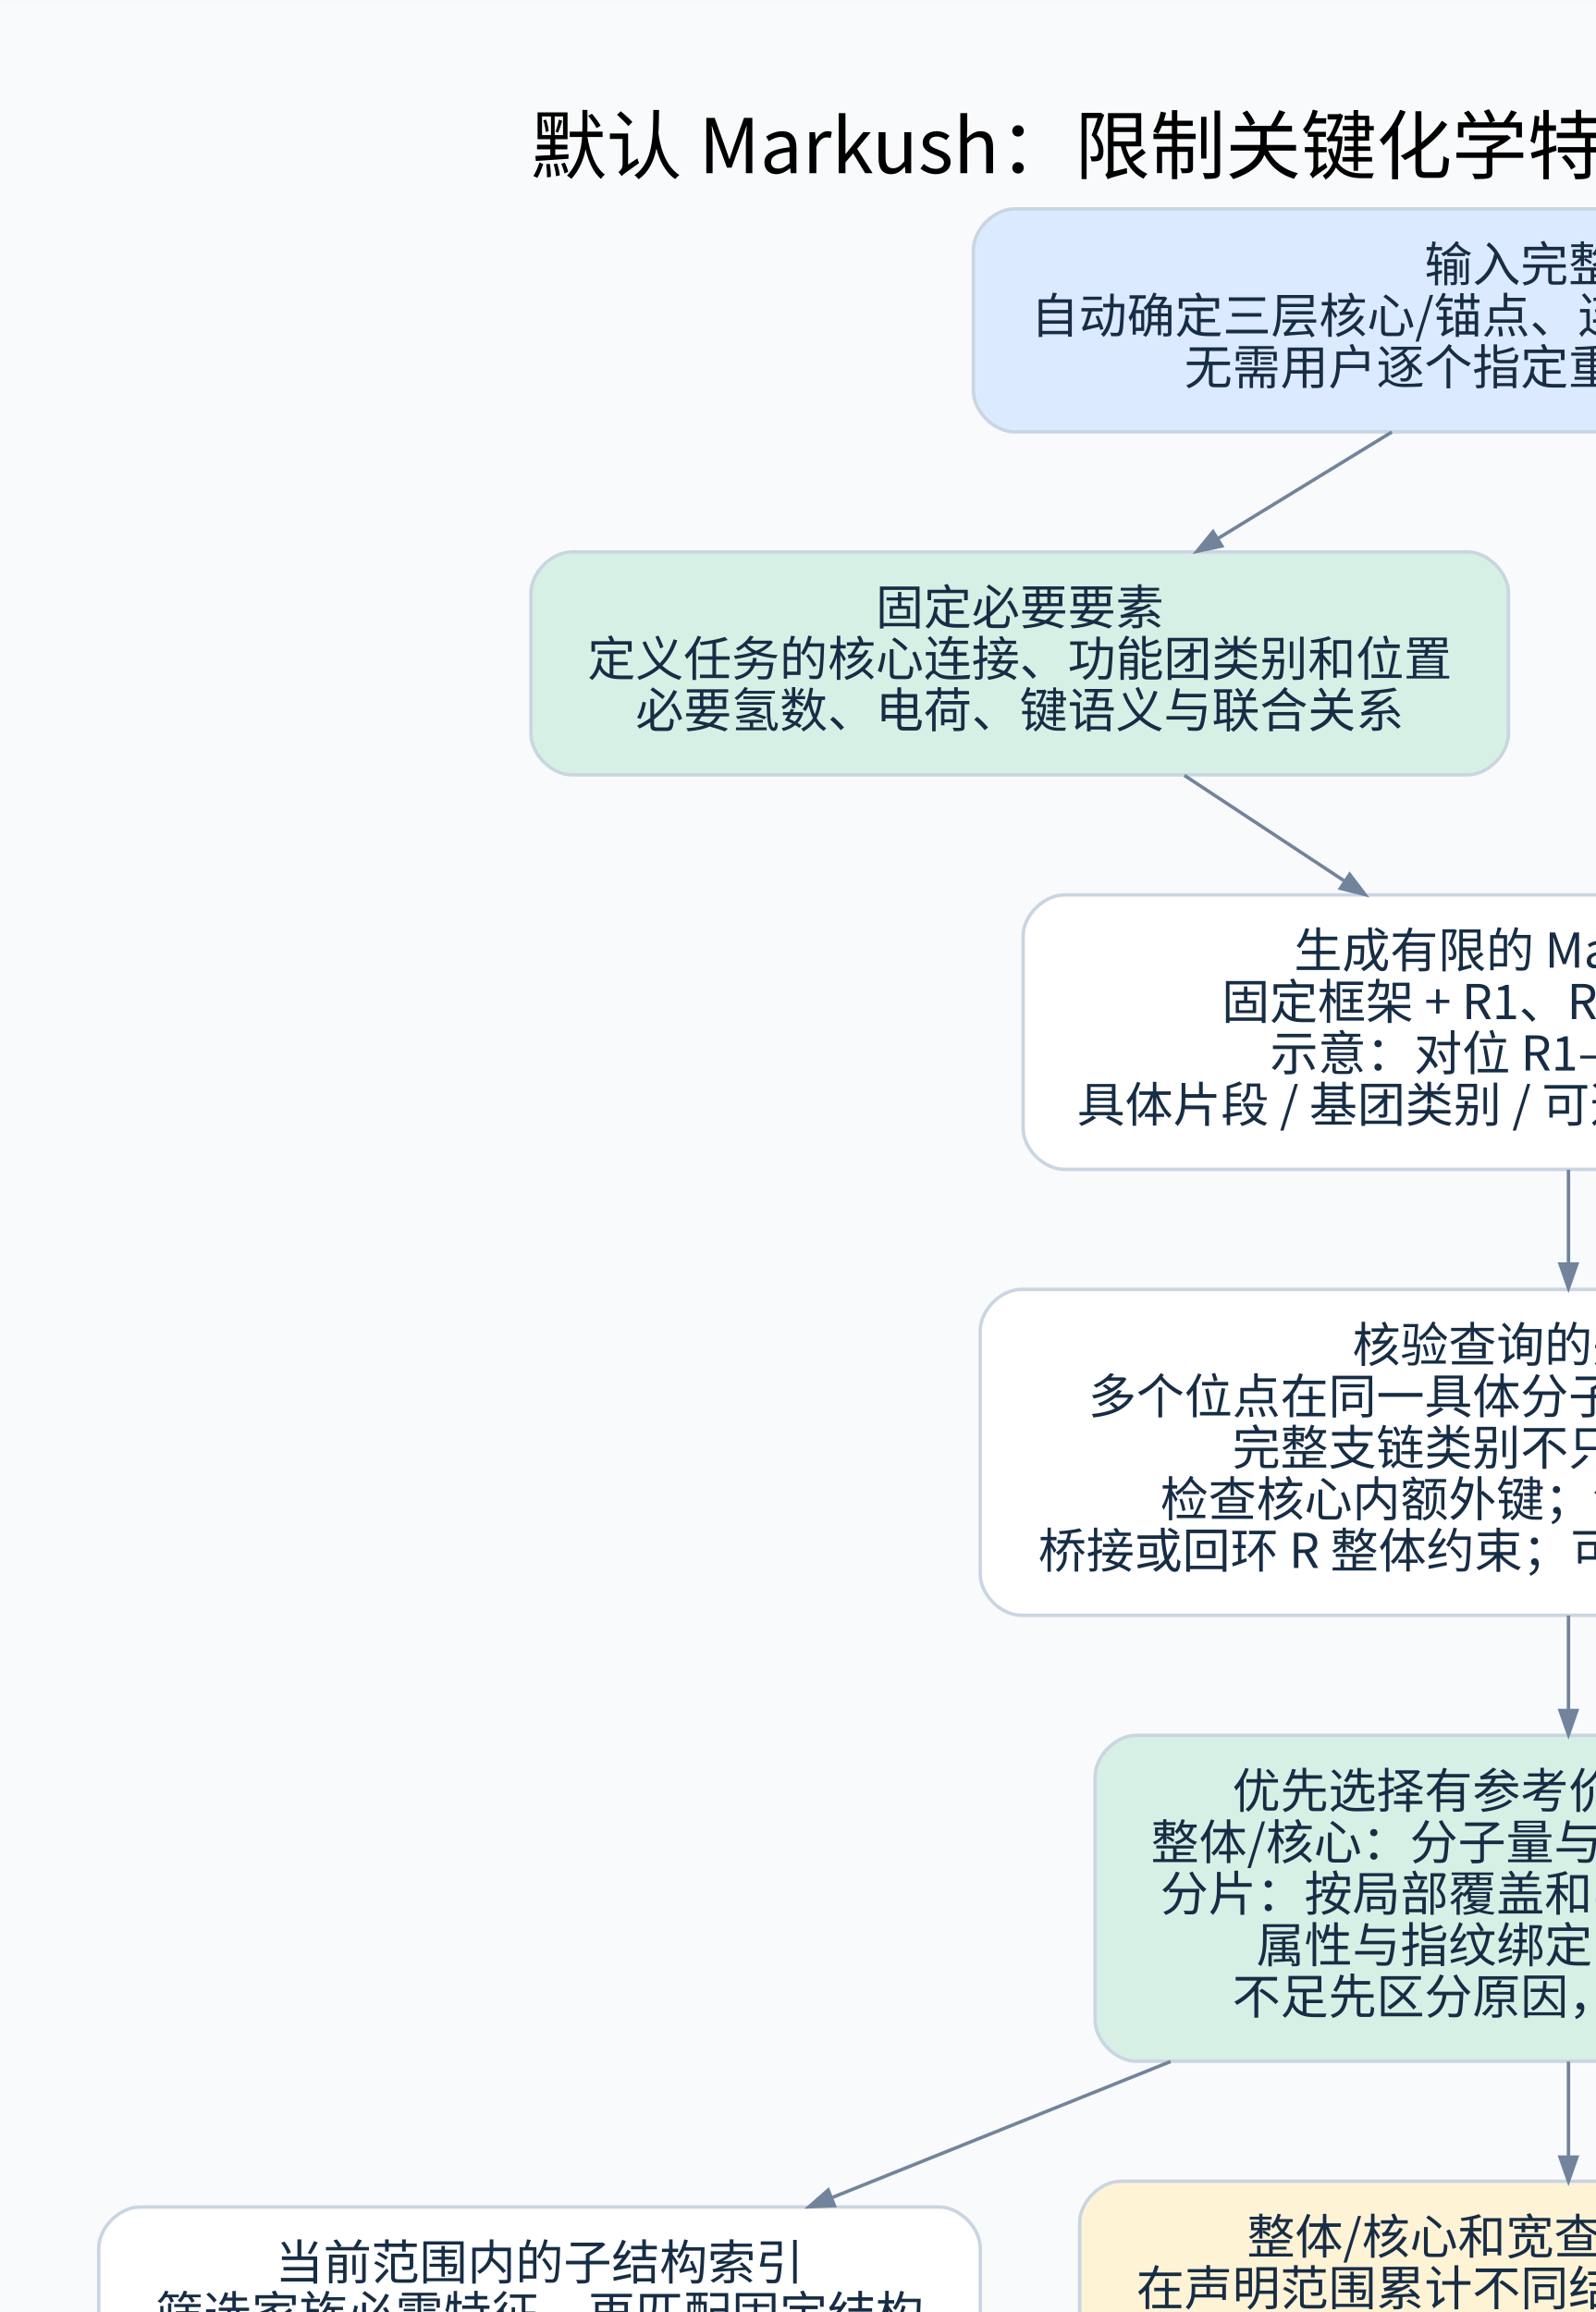
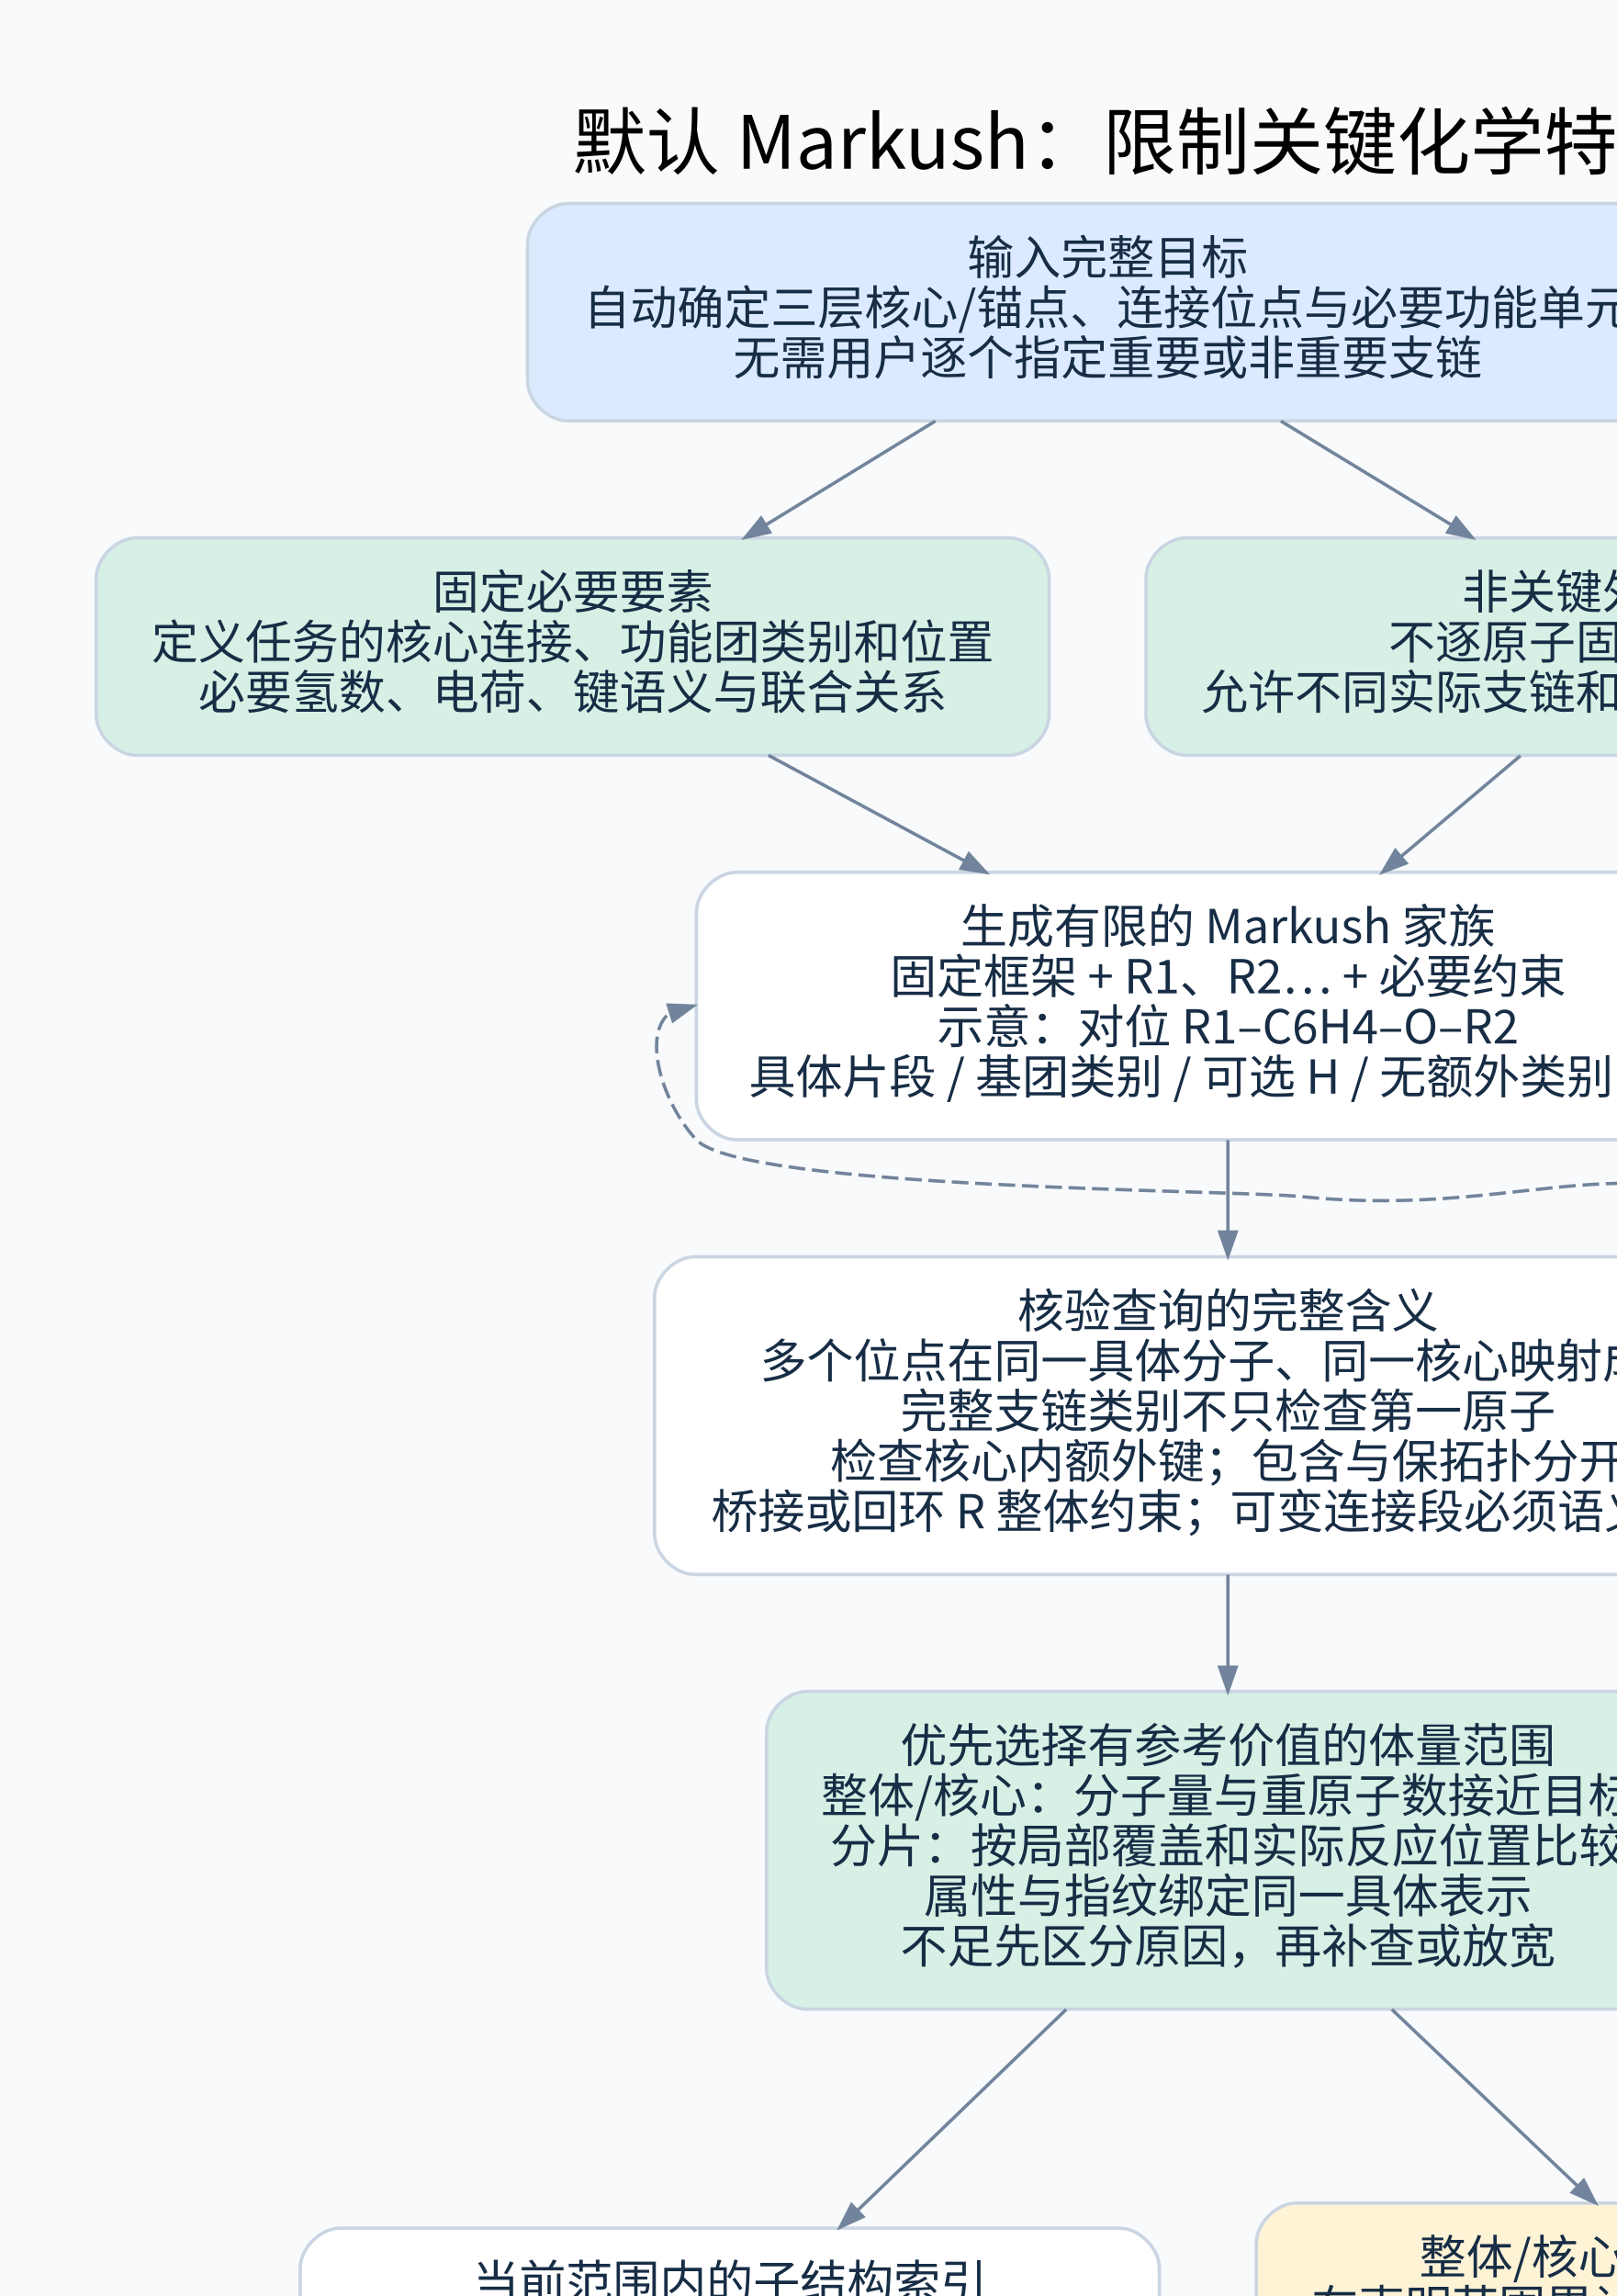
- <svg xmlns="http://www.w3.org/2000/svg" width="1520pt" height="2202pt" viewBox="0.00 0.00 842.10 1219.60">
-   <g id="graph0" class="graph" transform="scale(1.81 1.81) rotate(0) translate(28.8 1190.8)">
-     <polygon fill="#f8fafc" stroke="transparent" points="-28.8,28.8 -28.8,-1190.8 813.3,-1190.8 813.3,28.8 -28.8,28.8" />
-     <text text-anchor="middle" x="392.25" y="-1140.4" font-family="Noto Sans CJK SC" font-size="22.00">默认 Markush：限制关键化学特征，联合检索可变支链</text>
+ <svg xmlns="http://www.w3.org/2000/svg" width="1580pt" height="2244pt" viewBox="0.00 0.00 875.10 1242.60">
+   <g id="graph0" class="graph" transform="scale(1.81 1.81) rotate(0) translate(28.8 1213.8)">
+     <polygon fill="#f8fafc" stroke="transparent" points="-28.8,28.8 -28.8,-1213.8 846.3,-1213.8 846.3,28.8 -28.8,28.8" />
+     <text text-anchor="middle" x="408.75" y="-1163.4" font-family="Noto Sans CJK SC" font-size="22.00">默认 Markush：限制关键化学特征，联合检索可变支链</text>
    <g id="node1" class="node">
-       <path fill="#dbeafe" stroke="#cad5e2" d="M590,-1130C590,-1130 267,-1130 267,-1130 261,-1130 255,-1124 255,-1118 255,-1118 255,-1077 255,-1077 255,-1071 261,-1065 267,-1065 267,-1065 590,-1065 590,-1065 596,-1065 602,-1071 602,-1077 602,-1077 602,-1118 602,-1118 602,-1124 596,-1130 590,-1130" />
-       <text text-anchor="middle" x="428.5" y="-1108.8" font-family="Noto Sans CJK SC" font-size="14.00" fill="#172d45">输入完整目标</text>
-       <text text-anchor="middle" x="428.5" y="-1093.8" font-family="Noto Sans CJK SC" font-size="14.00" fill="#172d45">自动确定三层核心/锚点、连接位点与必要功能单元</text>
-       <text text-anchor="middle" x="428.5" y="-1078.8" font-family="Noto Sans CJK SC" font-size="14.00" fill="#172d45">无需用户逐个指定重要或非重要支链</text>
+       <path fill="#dbeafe" stroke="#cad5e2" d="M464,-1153C464,-1153 141,-1153 141,-1153 135,-1153 129,-1147 129,-1141 129,-1141 129,-1100 129,-1100 129,-1094 135,-1088 141,-1088 141,-1088 464,-1088 464,-1088 470,-1088 476,-1094 476,-1100 476,-1100 476,-1141 476,-1141 476,-1147 470,-1153 464,-1153" />
+       <text text-anchor="middle" x="302.5" y="-1131.8" font-family="Noto Sans CJK SC" font-size="14.00" fill="#172d45">输入完整目标</text>
+       <text text-anchor="middle" x="302.5" y="-1116.8" font-family="Noto Sans CJK SC" font-size="14.00" fill="#172d45">自动确定三层核心/锚点、连接位点与必要功能单元</text>
+       <text text-anchor="middle" x="302.5" y="-1101.8" font-family="Noto Sans CJK SC" font-size="14.00" fill="#172d45">无需用户逐个指定重要或非重要支链</text>
    </g>
    <g id="node2" class="node">
-       <path fill="#d6f0e5" stroke="#cad5e2" d="M399,-1030C399,-1030 138,-1030 138,-1030 132,-1030 126,-1024 126,-1018 126,-1018 126,-977 126,-977 126,-971 132,-965 138,-965 138,-965 399,-965 399,-965 405,-965 411,-971 411,-977 411,-977 411,-1018 411,-1018 411,-1024 405,-1030 399,-1030" />
-       <text text-anchor="middle" x="268.5" y="-1008.8" font-family="Noto Sans CJK SC" font-size="14.00" fill="#172d45">固定必要要素</text>
-       <text text-anchor="middle" x="268.5" y="-993.8" font-family="Noto Sans CJK SC" font-size="14.00" fill="#172d45">定义任务的核心连接、功能团类别和位置</text>
-       <text text-anchor="middle" x="268.5" y="-978.8" font-family="Noto Sans CJK SC" font-size="14.00" fill="#172d45">必要氢数、电荷、键语义与联合关系</text>
+       <path fill="#d6f0e5" stroke="#cad5e2" d="M273,-1053C273,-1053 12,-1053 12,-1053 6,-1053 0,-1047 0,-1041 0,-1041 0,-1000 0,-1000 0,-994 6,-988 12,-988 12,-988 273,-988 273,-988 279,-988 285,-994 285,-1000 285,-1000 285,-1041 285,-1041 285,-1047 279,-1053 273,-1053" />
+       <text text-anchor="middle" x="142.5" y="-1031.8" font-family="Noto Sans CJK SC" font-size="14.00" fill="#172d45">固定必要要素</text>
+       <text text-anchor="middle" x="142.5" y="-1016.8" font-family="Noto Sans CJK SC" font-size="14.00" fill="#172d45">定义任务的核心连接、功能团类别和位置</text>
+       <text text-anchor="middle" x="142.5" y="-1001.8" font-family="Noto Sans CJK SC" font-size="14.00" fill="#172d45">必要氢数、电荷、键语义与联合关系</text>
    </g>
    <g id="edge1" class="edge">
-       <path fill="none" stroke="#72849b" d="M376.99,-1064.95C360.8,-1055.04 342.82,-1044.02 326.23,-1033.86" />
-       <polygon fill="#72849b" stroke="#72849b" points="327.43,-1031.72 320.18,-1030.16 324.87,-1035.9 327.43,-1031.72" />
+       <path fill="none" stroke="#72849b" d="M250.99,-1087.95C234.8,-1078.04 216.82,-1067.02 200.23,-1056.86" />
+       <polygon fill="#72849b" stroke="#72849b" points="201.43,-1054.72 194.18,-1053.16 198.87,-1058.9 201.43,-1054.72" />
    </g>
    <g id="node3" class="node">
-       <path fill="#d6f0e5" stroke="#cad5e2" d="M727,-1030C727,-1030 452,-1030 452,-1030 446,-1030 440,-1024 440,-1018 440,-1018 440,-977 440,-977 440,-971 446,-965 452,-965 452,-965 727,-965 727,-965 733,-965 739,-971 739,-977 739,-977 739,-1018 739,-1018 739,-1024 733,-1030 727,-1030" />
-       <text text-anchor="middle" x="589.5" y="-1008.8" font-family="Noto Sans CJK SC" font-size="14.00" fill="#172d45">非关键外围设为 R</text>
-       <text text-anchor="middle" x="589.5" y="-993.8" font-family="Noto Sans CJK SC" font-size="14.00" fill="#172d45">不逐原子固定目标取代基</text>
-       <text text-anchor="middle" x="589.5" y="-978.8" font-family="Noto Sans CJK SC" font-size="14.00" fill="#172d45">允许不同实际支链和未锁定位置的额外取代</text>
+       <path fill="#d6f0e5" stroke="#cad5e2" d="M601,-1053C601,-1053 326,-1053 326,-1053 320,-1053 314,-1047 314,-1041 314,-1041 314,-1000 314,-1000 314,-994 320,-988 326,-988 326,-988 601,-988 601,-988 607,-988 613,-994 613,-1000 613,-1000 613,-1041 613,-1041 613,-1047 607,-1053 601,-1053" />
+       <text text-anchor="middle" x="463.5" y="-1031.8" font-family="Noto Sans CJK SC" font-size="14.00" fill="#172d45">非关键外围设为 R</text>
+       <text text-anchor="middle" x="463.5" y="-1016.8" font-family="Noto Sans CJK SC" font-size="14.00" fill="#172d45">不逐原子固定目标取代基</text>
+       <text text-anchor="middle" x="463.5" y="-1001.8" font-family="Noto Sans CJK SC" font-size="14.00" fill="#172d45">允许不同实际支链和未锁定位置的额外取代</text>
    </g>
    <g id="edge2" class="edge">
-       <path fill="none" stroke="#72849b" d="M480.33,-1064.95C496.62,-1055.04 514.71,-1044.02 531.41,-1033.86" />
-       <polygon fill="#72849b" stroke="#72849b" points="532.79,-1035.89 537.49,-1030.16 530.24,-1031.7 532.79,-1035.89" />
+       <path fill="none" stroke="#72849b" d="M354.33,-1087.95C370.62,-1078.04 388.71,-1067.02 405.41,-1056.86" />
+       <polygon fill="#72849b" stroke="#72849b" points="406.79,-1058.89 411.49,-1053.16 404.24,-1054.7 406.79,-1058.89" />
    </g>
    <g id="node4" class="node">
-       <path fill="white" stroke="#cad5e2" d="M575.5,-930C575.5,-930 281.5,-930 281.5,-930 275.5,-930 269.5,-924 269.5,-918 269.5,-918 269.5,-862 269.5,-862 269.5,-856 275.5,-850 281.5,-850 281.5,-850 575.5,-850 575.5,-850 581.5,-850 587.5,-856 587.5,-862 587.5,-862 587.5,-918 587.5,-918 587.5,-924 581.5,-930 575.5,-930" />
-       <text text-anchor="middle" x="428.5" y="-908.8" font-family="Noto Sans CJK SC" font-size="14.00" fill="#172d45">生成有限的 Markush 家族</text>
-       <text text-anchor="middle" x="428.5" y="-893.8" font-family="Noto Sans CJK SC" font-size="14.00" fill="#172d45">固定框架 + R1、R2… + 必要约束</text>
-       <text text-anchor="middle" x="428.5" y="-878.8" font-family="Noto Sans CJK SC" font-size="14.00" fill="#172d45">示意：对位 R1–C6H4–O–R2</text>
-       <text text-anchor="middle" x="428.5" y="-863.8" font-family="Noto Sans CJK SC" font-size="14.00" fill="#172d45">具体片段 / 基团类别 / 可选 H / 无额外类别限制</text>
+       <path fill="white" stroke="#cad5e2" d="M485.5,-953C485.5,-953 191.5,-953 191.5,-953 185.5,-953 179.5,-947 179.5,-941 179.5,-941 179.5,-885 179.5,-885 179.5,-879 185.5,-873 191.5,-873 191.5,-873 485.5,-873 485.5,-873 491.5,-873 497.5,-879 497.5,-885 497.5,-885 497.5,-941 497.5,-941 497.5,-947 491.5,-953 485.5,-953" />
+       <text text-anchor="middle" x="338.5" y="-931.8" font-family="Noto Sans CJK SC" font-size="14.00" fill="#172d45">生成有限的 Markush 家族</text>
+       <text text-anchor="middle" x="338.5" y="-916.8" font-family="Noto Sans CJK SC" font-size="14.00" fill="#172d45">固定框架 + R1、R2… + 必要约束</text>
+       <text text-anchor="middle" x="338.5" y="-901.8" font-family="Noto Sans CJK SC" font-size="14.00" fill="#172d45">示意：对位 R1–C6H4–O–R2</text>
+       <text text-anchor="middle" x="338.5" y="-886.8" font-family="Noto Sans CJK SC" font-size="14.00" fill="#172d45">具体片段 / 基团类别 / 可选 H / 无额外类别限制</text>
    </g>
    <g id="edge3" class="edge">
-       <path fill="none" stroke="#72849b" d="M316.51,-964.85C331.13,-955.2 347.47,-944.43 363.04,-934.16" />
-       <polygon fill="#72849b" stroke="#72849b" points="364.7,-936 369.2,-930.1 362.01,-931.91 364.7,-936" />
+       <path fill="none" stroke="#72849b" d="M201.04,-987.99C219.46,-978.07 240.12,-966.95 259.71,-956.41" />
+       <polygon fill="#72849b" stroke="#72849b" points="261.03,-958.48 266.03,-953.01 258.71,-954.17 261.03,-958.48" />
    </g>
    <g id="edge4" class="edge">
-       <path fill="none" stroke="#72849b" d="M541.19,-964.85C526.48,-955.2 510.04,-944.43 494.37,-934.16" />
-       <polygon fill="#72849b" stroke="#72849b" points="495.37,-931.89 488.17,-930.1 492.68,-935.99 495.37,-931.89" />
+       <path fill="none" stroke="#72849b" d="M426,-987.85C414.77,-978.37 402.26,-967.81 390.29,-957.71" />
+       <polygon fill="#72849b" stroke="#72849b" points="391.76,-955.74 384.83,-953.1 388.6,-959.49 391.76,-955.74" />
    </g>
    <g id="node5" class="node">
-       <path fill="white" stroke="#cad5e2" d="M588,-815C588,-815 269,-815 269,-815 263,-815 257,-809 257,-803 257,-803 257,-732 257,-732 257,-726 263,-720 269,-720 269,-720 588,-720 588,-720 594,-720 600,-726 600,-732 600,-732 600,-803 600,-803 600,-809 594,-815 588,-815" />
-       <text text-anchor="middle" x="428.5" y="-793.8" font-family="Noto Sans CJK SC" font-size="14.00" fill="#172d45">核验查询的完整含义</text>
-       <text text-anchor="middle" x="428.5" y="-778.8" font-family="Noto Sans CJK SC" font-size="14.00" fill="#172d45">多个位点在同一具体分子、同一核心映射成立</text>
-       <text text-anchor="middle" x="428.5" y="-763.8" font-family="Noto Sans CJK SC" font-size="14.00" fill="#172d45">完整支链类别不只检查第一原子</text>
-       <text text-anchor="middle" x="428.5" y="-748.8" font-family="Noto Sans CJK SC" font-size="14.00" fill="#172d45">检查核心内额外键；包含与保拓扑分开</text>
-       <text text-anchor="middle" x="428.5" y="-733.8" font-family="Noto Sans CJK SC" font-size="14.00" fill="#172d45">桥接或回环 R 整体约束；可变连接段必须语义明确</text>
+       <path fill="white" stroke="#cad5e2" d="M498,-838C498,-838 179,-838 179,-838 173,-838 167,-832 167,-826 167,-826 167,-755 167,-755 167,-749 173,-743 179,-743 179,-743 498,-743 498,-743 504,-743 510,-749 510,-755 510,-755 510,-826 510,-826 510,-832 504,-838 498,-838" />
+       <text text-anchor="middle" x="338.5" y="-816.8" font-family="Noto Sans CJK SC" font-size="14.00" fill="#172d45">核验查询的完整含义</text>
+       <text text-anchor="middle" x="338.5" y="-801.8" font-family="Noto Sans CJK SC" font-size="14.00" fill="#172d45">多个位点在同一具体分子、同一核心映射成立</text>
+       <text text-anchor="middle" x="338.5" y="-786.8" font-family="Noto Sans CJK SC" font-size="14.00" fill="#172d45">完整支链类别不只检查第一原子</text>
+       <text text-anchor="middle" x="338.5" y="-771.8" font-family="Noto Sans CJK SC" font-size="14.00" fill="#172d45">检查核心内额外键；包含与保拓扑分开</text>
+       <text text-anchor="middle" x="338.5" y="-756.8" font-family="Noto Sans CJK SC" font-size="14.00" fill="#172d45">桥接或回环 R 整体约束；可变连接段必须语义明确</text>
    </g>
    <g id="edge5" class="edge">
-       <path fill="none" stroke="#72849b" d="M428.5,-849.88C428.5,-841.12 428.5,-831.67 428.5,-822.43" />
-       <polygon fill="#72849b" stroke="#72849b" points="430.95,-822.41 428.5,-815.41 426.05,-822.41 430.95,-822.41" />
+       <path fill="none" stroke="#72849b" d="M338.5,-872.88C338.5,-864.12 338.5,-854.67 338.5,-845.43" />
+       <polygon fill="#72849b" stroke="#72849b" points="340.95,-845.41 338.5,-838.41 336.05,-845.41 340.95,-845.41" />
    </g>
    <g id="node6" class="node">
-       <path fill="#d6f0e5" stroke="#cad5e2" d="M554.5,-685C554.5,-685 302.5,-685 302.5,-685 296.5,-685 290.5,-679 290.5,-673 290.5,-673 290.5,-602 290.5,-602 290.5,-596 296.5,-590 302.5,-590 302.5,-590 554.5,-590 554.5,-590 560.5,-590 566.5,-596 566.5,-602 566.5,-602 566.5,-673 566.5,-673 566.5,-679 560.5,-685 554.5,-685" />
-       <text text-anchor="middle" x="428.5" y="-663.8" font-family="Noto Sans CJK SC" font-size="14.00" fill="#172d45">优先选择有参考价值的体量范围</text>
-       <text text-anchor="middle" x="428.5" y="-648.8" font-family="Noto Sans CJK SC" font-size="14.00" fill="#172d45">整体/核心：分子量与重原子数接近目标</text>
-       <text text-anchor="middle" x="428.5" y="-633.8" font-family="Noto Sans CJK SC" font-size="14.00" fill="#172d45">分片：按局部覆盖和实际反应位置比较</text>
-       <text text-anchor="middle" x="428.5" y="-618.8" font-family="Noto Sans CJK SC" font-size="14.00" fill="#172d45">属性与指纹绑定同一具体表示</text>
-       <text text-anchor="middle" x="428.5" y="-603.8" font-family="Noto Sans CJK SC" font-size="14.00" fill="#172d45">不足先区分原因，再补查或放宽</text>
+       <path fill="#d6f0e5" stroke="#cad5e2" d="M464.5,-708C464.5,-708 212.5,-708 212.5,-708 206.5,-708 200.5,-702 200.5,-696 200.5,-696 200.5,-625 200.5,-625 200.5,-619 206.5,-613 212.5,-613 212.5,-613 464.5,-613 464.5,-613 470.5,-613 476.5,-619 476.5,-625 476.5,-625 476.5,-696 476.5,-696 476.5,-702 470.5,-708 464.5,-708" />
+       <text text-anchor="middle" x="338.5" y="-686.8" font-family="Noto Sans CJK SC" font-size="14.00" fill="#172d45">优先选择有参考价值的体量范围</text>
+       <text text-anchor="middle" x="338.5" y="-671.8" font-family="Noto Sans CJK SC" font-size="14.00" fill="#172d45">整体/核心：分子量与重原子数接近目标</text>
+       <text text-anchor="middle" x="338.5" y="-656.8" font-family="Noto Sans CJK SC" font-size="14.00" fill="#172d45">分片：按局部覆盖和实际反应位置比较</text>
+       <text text-anchor="middle" x="338.5" y="-641.8" font-family="Noto Sans CJK SC" font-size="14.00" fill="#172d45">属性与指纹绑定同一具体表示</text>
+       <text text-anchor="middle" x="338.5" y="-626.8" font-family="Noto Sans CJK SC" font-size="14.00" fill="#172d45">不足先区分原因，再补查或放宽</text>
    </g>
    <g id="edge6" class="edge">
-       <path fill="none" stroke="#72849b" d="M428.5,-719.93C428.5,-711.02 428.5,-701.62 428.5,-692.49" />
-       <polygon fill="#72849b" stroke="#72849b" points="430.95,-692.25 428.5,-685.25 426.05,-692.25 430.95,-692.25" />
+       <path fill="none" stroke="#72849b" d="M338.5,-742.93C338.5,-734.02 338.5,-724.62 338.5,-715.49" />
+       <polygon fill="#72849b" stroke="#72849b" points="340.95,-715.25 338.5,-708.25 336.05,-715.25 340.95,-715.25" />
    </g>
    <g id="node7" class="node">
-       <path fill="white" stroke="#cad5e2" d="M245,-547.5C245,-547.5 12,-547.5 12,-547.5 6,-547.5 0,-541.5 0,-535.5 0,-535.5 0,-494.5 0,-494.5 0,-488.5 6,-482.5 12,-482.5 12,-482.5 245,-482.5 245,-482.5 251,-482.5 257,-488.5 257,-494.5 257,-494.5 257,-535.5 257,-535.5 257,-541.5 251,-547.5 245,-547.5" />
-       <text text-anchor="middle" x="128.5" y="-526.3" font-family="Noto Sans CJK SC" font-size="14.00" fill="#172d45">当前范围内的子结构索引</text>
-       <text text-anchor="middle" x="128.5" y="-511.3" font-family="Noto Sans CJK SC" font-size="14.00" fill="#172d45">筛选家族必需特征，再匹配固定结构</text>
-       <text text-anchor="middle" x="128.5" y="-496.3" font-family="Noto Sans CJK SC" font-size="14.00" fill="#172d45">限时分批取数，不先全量计数或排序</text>
+       <path fill="white" stroke="#cad5e2" d="M306,-547.5C306,-547.5 73,-547.5 73,-547.5 67,-547.5 61,-541.5 61,-535.5 61,-535.5 61,-494.5 61,-494.5 61,-488.5 67,-482.5 73,-482.5 73,-482.5 306,-482.5 306,-482.5 312,-482.5 318,-488.5 318,-494.5 318,-494.5 318,-535.5 318,-535.5 318,-541.5 312,-547.5 306,-547.5" />
+       <text text-anchor="middle" x="189.5" y="-526.3" font-family="Noto Sans CJK SC" font-size="14.00" fill="#172d45">当前范围内的子结构索引</text>
+       <text text-anchor="middle" x="189.5" y="-511.3" font-family="Noto Sans CJK SC" font-size="14.00" fill="#172d45">筛选家族必需特征，再匹配固定结构</text>
+       <text text-anchor="middle" x="189.5" y="-496.3" font-family="Noto Sans CJK SC" font-size="14.00" fill="#172d45">限时分批取数，不先全量计数或排序</text>
    </g>
    <g id="edge7" class="edge">
-       <path fill="none" stroke="#72849b" d="M312.51,-589.91C279.71,-576.74 244.61,-562.64 213.96,-550.33" />
-       <polygon fill="#72849b" stroke="#72849b" points="214.49,-547.9 207.09,-547.57 212.67,-552.45 214.49,-547.9" />
+       <path fill="none" stroke="#72849b" d="M290.12,-612.91C269.93,-593.46 246.8,-571.19 227.82,-552.9" />
+       <polygon fill="#72849b" stroke="#72849b" points="229.32,-550.95 222.58,-547.86 225.92,-554.48 229.32,-550.95" />
    </g>
    <g id="node8" class="node">
-       <path fill="#fff3d6" stroke="#cad5e2" d="M559,-555C559,-555 298,-555 298,-555 292,-555 286,-549 286,-543 286,-543 286,-487 286,-487 286,-481 292,-475 298,-475 298,-475 559,-475 559,-475 565,-475 571,-481 571,-487 571,-487 571,-543 571,-543 571,-549 565,-555 559,-555" />
-       <text text-anchor="middle" x="428.5" y="-533.8" font-family="Noto Sans CJK SC" font-size="14.00" fill="#172d45">整体/核心和宽查询：相似优先</text>
-       <text text-anchor="middle" x="428.5" y="-518.8" font-family="Noto Sans CJK SC" font-size="14.00" fill="#172d45">在声明范围累计不同结构，再做严格匹配</text>
-       <text text-anchor="middle" x="428.5" y="-503.8" font-family="Noto Sans CJK SC" font-size="14.00" fill="#172d45">全库前缀后过滤不等于窗口内 Top-K</text>
-       <text text-anchor="middle" x="428.5" y="-488.8" font-family="Noto Sans CJK SC" font-size="14.00" fill="#172d45">与索引通道取并集；保留当前选择范围</text>
+       <path fill="#fff3d6" stroke="#cad5e2" d="M620,-555C620,-555 359,-555 359,-555 353,-555 347,-549 347,-543 347,-543 347,-487 347,-487 347,-481 353,-475 359,-475 359,-475 620,-475 620,-475 626,-475 632,-481 632,-487 632,-487 632,-543 632,-543 632,-549 626,-555 620,-555" />
+       <text text-anchor="middle" x="489.5" y="-533.8" font-family="Noto Sans CJK SC" font-size="14.00" fill="#172d45">整体/核心和宽查询：相似优先</text>
+       <text text-anchor="middle" x="489.5" y="-518.8" font-family="Noto Sans CJK SC" font-size="14.00" fill="#172d45">在声明范围累计不同结构，再做严格匹配</text>
+       <text text-anchor="middle" x="489.5" y="-503.8" font-family="Noto Sans CJK SC" font-size="14.00" fill="#172d45">全库前缀后过滤不等于窗口内 Top-K</text>
+       <text text-anchor="middle" x="489.5" y="-488.8" font-family="Noto Sans CJK SC" font-size="14.00" fill="#172d45">与索引通道取并集；保留当前选择范围</text>
    </g>
    <g id="edge9" class="edge">
-       <path fill="none" stroke="#72849b" d="M428.5,-589.91C428.5,-580.82 428.5,-571.29 428.5,-562.21" />
-       <polygon fill="#72849b" stroke="#72849b" points="430.95,-562.04 428.5,-555.04 426.05,-562.04 430.95,-562.04" />
+       <path fill="none" stroke="#72849b" d="M387.53,-612.91C405.32,-596 425.36,-576.96 442.93,-560.25" />
+       <polygon fill="#72849b" stroke="#72849b" points="444.92,-561.75 448.3,-555.15 441.54,-558.2 444.92,-561.75" />
    </g>
    <g id="node9" class="node">
-       <path fill="white" stroke="#cad5e2" d="M544.5,-440C544.5,-440 254.5,-440 254.5,-440 248.5,-440 242.5,-434 242.5,-428 242.5,-428 242.5,-342 242.5,-342 242.5,-336 248.5,-330 254.5,-330 254.5,-330 544.5,-330 544.5,-330 550.5,-330 556.5,-336 556.5,-342 556.5,-342 556.5,-428 556.5,-428 556.5,-434 550.5,-440 544.5,-440" />
-       <text text-anchor="middle" x="399.5" y="-418.8" font-family="Noto Sans CJK SC" font-size="14.00" fill="#172d45">完整 R 与联合条件核验</text>
-       <text text-anchor="middle" x="399.5" y="-403.8" font-family="Noto Sans CJK SC" font-size="14.00" fill="#172d45">同一具体分子、同一映射下检查全部要求</text>
-       <text text-anchor="middle" x="399.5" y="-388.8" font-family="Noto Sans CJK SC" font-size="14.00" fill="#172d45">对称核心在完整 R 核验后去重</text>
-       <text text-anchor="middle" x="399.5" y="-373.8" font-family="Noto Sans CJK SC" font-size="14.00" fill="#172d45">工具不支持或预算耗尽时标未评估/截断</text>
-       <text text-anchor="middle" x="399.5" y="-358.8" font-family="Noto Sans CJK SC" font-size="14.00" fill="#172d45">存在命中与分配枚举完整性分别报告</text>
-       <text text-anchor="middle" x="399.5" y="-343.8" font-family="Noto Sans CJK SC" font-size="14.00" fill="#172d45">宽查询先返回参考；完整枚举为后续离线能力</text>
+       <path fill="white" stroke="#cad5e2" d="M483.5,-440C483.5,-440 193.5,-440 193.5,-440 187.5,-440 181.5,-434 181.5,-428 181.5,-428 181.5,-342 181.5,-342 181.5,-336 187.5,-330 193.5,-330 193.5,-330 483.5,-330 483.5,-330 489.5,-330 495.5,-336 495.5,-342 495.5,-342 495.5,-428 495.5,-428 495.5,-434 489.5,-440 483.5,-440" />
+       <text text-anchor="middle" x="338.5" y="-418.8" font-family="Noto Sans CJK SC" font-size="14.00" fill="#172d45">完整 R 与联合条件核验</text>
+       <text text-anchor="middle" x="338.5" y="-403.8" font-family="Noto Sans CJK SC" font-size="14.00" fill="#172d45">同一具体分子、同一映射下检查全部要求</text>
+       <text text-anchor="middle" x="338.5" y="-388.8" font-family="Noto Sans CJK SC" font-size="14.00" fill="#172d45">对称核心在完整 R 核验后去重</text>
+       <text text-anchor="middle" x="338.5" y="-373.8" font-family="Noto Sans CJK SC" font-size="14.00" fill="#172d45">工具不支持或预算耗尽时标未评估/截断</text>
+       <text text-anchor="middle" x="338.5" y="-358.8" font-family="Noto Sans CJK SC" font-size="14.00" fill="#172d45">存在命中与分配枚举完整性分别报告</text>
+       <text text-anchor="middle" x="338.5" y="-343.8" font-family="Noto Sans CJK SC" font-size="14.00" fill="#172d45">宽查询先返回参考；完整枚举为后续离线能力</text>
    </g>
    <g id="edge8" class="edge">
-       <path fill="none" stroke="#72849b" d="M195.49,-482.36C220.63,-470.49 250.03,-456.6 278.56,-443.12" />
-       <polygon fill="#72849b" stroke="#72849b" points="279.74,-445.28 285.02,-440.07 277.65,-440.85 279.74,-445.28" />
+       <path fill="none" stroke="#72849b" d="M226.33,-482.36C239.53,-471.02 254.88,-457.84 269.9,-444.93" />
+       <polygon fill="#72849b" stroke="#72849b" points="271.7,-446.62 275.41,-440.2 268.51,-442.9 271.7,-446.62" />
    </g>
    <g id="edge10" class="edge">
-       <path fill="none" stroke="#72849b" d="M419.64,-474.9C417.66,-466.14 415.51,-456.65 413.37,-447.24" />
-       <polygon fill="#72849b" stroke="#72849b" points="415.76,-446.7 411.83,-440.41 410.98,-447.78 415.76,-446.7" />
+       <path fill="none" stroke="#72849b" d="M443.37,-474.9C432.17,-465.4 419.94,-455.03 407.92,-444.84" />
+       <polygon fill="#72849b" stroke="#72849b" points="409.33,-442.83 402.41,-440.18 406.17,-446.57 409.33,-442.83" />
    </g>
    <g id="node10" class="node">
-       <path fill="#eae0f7" stroke="#cad5e2" d="M559,-295C559,-295 240,-295 240,-295 234,-295 228,-289 228,-283 228,-283 228,-242 228,-242 228,-236 234,-230 240,-230 240,-230 559,-230 559,-230 565,-230 571,-236 571,-242 571,-242 571,-283 571,-283 571,-289 565,-295 559,-295" />
-       <text text-anchor="middle" x="399.5" y="-273.8" font-family="Noto Sans CJK SC" font-size="14.00" fill="#172d45">提取实际 R 分配与共存组合</text>
-       <text text-anchor="middle" x="399.5" y="-258.8" font-family="Noto Sans CJK SC" font-size="14.00" fill="#172d45">每个位点出现过什么？哪些 R 在同一分子中共存？</text>
-       <text text-anchor="middle" x="399.5" y="-243.8" font-family="Noto Sans CJK SC" font-size="14.00" fill="#172d45">只有分别见过的 R，不能拼成全部已知组合</text>
+       <path fill="#eae0f7" stroke="#cad5e2" d="M498,-295C498,-295 179,-295 179,-295 173,-295 167,-289 167,-283 167,-283 167,-242 167,-242 167,-236 173,-230 179,-230 179,-230 498,-230 498,-230 504,-230 510,-236 510,-242 510,-242 510,-283 510,-283 510,-289 504,-295 498,-295" />
+       <text text-anchor="middle" x="338.5" y="-273.8" font-family="Noto Sans CJK SC" font-size="14.00" fill="#172d45">提取实际 R 分配与共存组合</text>
+       <text text-anchor="middle" x="338.5" y="-258.8" font-family="Noto Sans CJK SC" font-size="14.00" fill="#172d45">每个位点出现过什么？哪些 R 在同一分子中共存？</text>
+       <text text-anchor="middle" x="338.5" y="-243.8" font-family="Noto Sans CJK SC" font-size="14.00" fill="#172d45">只有分别见过的 R，不能拼成全部已知组合</text>
    </g>
    <g id="edge11" class="edge">
-       <path fill="none" stroke="#72849b" d="M399.5,-329.74C399.5,-320.47 399.5,-311.01 399.5,-302.24" />
-       <polygon fill="#72849b" stroke="#72849b" points="401.95,-302.06 399.5,-295.06 397.05,-302.06 401.95,-302.06" />
+       <path fill="none" stroke="#72849b" d="M338.5,-329.74C338.5,-320.47 338.5,-311.01 338.5,-302.24" />
+       <polygon fill="#72849b" stroke="#72849b" points="340.95,-302.06 338.5,-295.06 336.05,-302.06 340.95,-302.06" />
+     </g>
+     <g id="edge14" class="edge">
+       <path fill="none" stroke="#72849b" stroke-dasharray="5,2" d="M165.5,-262.5C151.05,-262.5 156.48,-284.59 166.5,-295 185.92,-315.19 649.97,-309.92 669.5,-330 833.17,-498.34 718.95,-706.4 524.5,-838 463.77,-879.1 433.45,-848.57 360.5,-856 340.4,-858.05 193.28,-858.23 179.5,-873 169.45,-883.76 163.16,-904.13 171.4,-910.82" />
+       <polygon fill="#72849b" stroke="#72849b" points="171.09,-913.28 178.5,-913 172.53,-908.6 171.09,-913.28" />
+       <text text-anchor="middle" x="778" y="-587.2" font-family="Noto Sans CJK SC" font-size="11.00" fill="#526477">位点缺口</text>
+       <text text-anchor="middle" x="778" y="-575.2" font-family="Noto Sans CJK SC" font-size="11.00" fill="#526477">预算内定向补查</text>
    </g>
    <g id="node11" class="node">
-       <path fill="white" stroke="#cad5e2" d="M659.5,-195C659.5,-195 355.5,-195 355.5,-195 349.5,-195 343.5,-189 343.5,-183 343.5,-183 343.5,-127 343.5,-127 343.5,-121 349.5,-115 355.5,-115 355.5,-115 659.5,-115 659.5,-115 665.5,-115 671.5,-121 671.5,-127 671.5,-127 671.5,-183 671.5,-183 671.5,-189 665.5,-195 659.5,-195" />
-       <text text-anchor="middle" x="507.5" y="-173.8" font-family="Noto Sans CJK SC" font-size="14.00" fill="#172d45">再分析真实反应与目标迁移</text>
-       <text text-anchor="middle" x="507.5" y="-158.8" font-family="Noto Sans CJK SC" font-size="14.00" fill="#172d45">哪个 R 本步引入、延长或保留？</text>
-       <text text-anchor="middle" x="507.5" y="-143.8" font-family="Noto Sans CJK SC" font-size="14.00" fill="#172d45">能否换一个实际反应物得到目标？</text>
-       <text text-anchor="middle" x="507.5" y="-128.8" font-family="Noto Sans CJK SC" font-size="14.00" fill="#172d45">被放宽的基团是否带来位阻、竞争或条件差异？</text>
+       <path fill="white" stroke="#cad5e2" d="M490.5,-195C490.5,-195 186.5,-195 186.5,-195 180.5,-195 174.5,-189 174.5,-183 174.5,-183 174.5,-127 174.5,-127 174.5,-121 180.5,-115 186.5,-115 186.5,-115 490.5,-115 490.5,-115 496.5,-115 502.5,-121 502.5,-127 502.5,-127 502.5,-183 502.5,-183 502.5,-189 496.5,-195 490.5,-195" />
+       <text text-anchor="middle" x="338.5" y="-173.8" font-family="Noto Sans CJK SC" font-size="14.00" fill="#172d45">再分析真实反应与目标迁移</text>
+       <text text-anchor="middle" x="338.5" y="-158.8" font-family="Noto Sans CJK SC" font-size="14.00" fill="#172d45">哪个 R 本步引入、延长或保留？</text>
+       <text text-anchor="middle" x="338.5" y="-143.8" font-family="Noto Sans CJK SC" font-size="14.00" fill="#172d45">能否换一个实际反应物得到目标？</text>
+       <text text-anchor="middle" x="338.5" y="-128.8" font-family="Noto Sans CJK SC" font-size="14.00" fill="#172d45">被放宽的基团是否带来位阻、竞争或条件差异？</text>
    </g>
    <g id="edge12" class="edge">
-       <path fill="none" stroke="#72849b" d="M431.9,-229.85C441.43,-220.54 452.02,-210.19 462.2,-200.25" />
-       <polygon fill="#72849b" stroke="#72849b" points="464.18,-201.75 467.47,-195.1 460.75,-198.24 464.18,-201.75" />
+       <path fill="none" stroke="#72849b" d="M338.5,-229.85C338.5,-221.14 338.5,-211.52 338.5,-202.17" />
+       <polygon fill="#72849b" stroke="#72849b" points="340.95,-202.1 338.5,-195.1 336.05,-202.1 340.95,-202.1" />
    </g>
-     <g id="edge14" class="edge">
-       <path fill="none" stroke="#72849b" stroke-dasharray="5,2" d="M577.12,-195.08C598.02,-212.15 615.5,-234.5 615.5,-261.5 615.5,-516 615.5,-516 615.5,-516 615.5,-546.57 597.62,-569.76 572.92,-587.2" />
-       <polygon fill="#72849b" stroke="#72849b" points="571.29,-585.35 566.86,-591.29 574.03,-589.41 571.29,-585.35" />
-       <text text-anchor="middle" x="700" y="-382.2" font-family="Noto Sans CJK SC" font-size="11.00" fill="#526477">当前范围方法不足且有预算时放宽</text>
+     <g id="edge15" class="edge">
+       <path fill="none" stroke="#72849b" stroke-dasharray="5,2" d="M503.5,-155C643.86,-155 494.22,-357.8 592.5,-458 610.12,-475.96 631.62,-454.71 646.5,-475 667.53,-503.67 663.74,-523.91 646.5,-555 636.6,-572.85 520.14,-647.45 484.66,-659" />
+       <polygon fill="#72849b" stroke="#72849b" points="483.85,-656.66 477.5,-660.5 484.85,-661.46 483.85,-656.66" />
+       <text text-anchor="middle" x="623" y="-388.2" font-family="Noto Sans CJK SC" font-size="11.00" fill="#526477">当前范围方法不足</text>
+       <text text-anchor="middle" x="623" y="-376.2" font-family="Noto Sans CJK SC" font-size="11.00" fill="#526477">预算内放宽</text>
    </g>
    <g id="node12" class="node">
-       <path fill="#dbeafe" stroke="#cad5e2" d="M667,-80C667,-80 348,-80 348,-80 342,-80 336,-74 336,-68 336,-68 336,-12 336,-12 336,-6 342,0 348,0 348,0 667,0 667,0 673,0 679,-6 679,-12 679,-12 679,-68 679,-68 679,-74 673,-80 667,-80" />
-       <text text-anchor="middle" x="507.5" y="-58.8" font-family="Noto Sans CJK SC" font-size="14.00" fill="#172d45">返回给排序与模型</text>
-       <text text-anchor="middle" x="507.5" y="-43.8" font-family="Noto Sans CJK SC" font-size="14.00" fill="#172d45">具体分子、各 R 和真实联合实例、实际反应与出处</text>
-       <text text-anchor="middle" x="507.5" y="-28.8" font-family="Noto Sans CJK SC" font-size="14.00" fill="#172d45">目标覆盖、放宽依据、未解决差异与检索范围</text>
-       <text text-anchor="middle" x="507.5" y="-13.8" font-family="Noto Sans CJK SC" font-size="14.00" fill="#172d45">查询通式不等于具体目标已经合成</text>
+       <path fill="#dbeafe" stroke="#cad5e2" d="M498,-80C498,-80 179,-80 179,-80 173,-80 167,-74 167,-68 167,-68 167,-12 167,-12 167,-6 173,0 179,0 179,0 498,0 498,0 504,0 510,-6 510,-12 510,-12 510,-68 510,-68 510,-74 504,-80 498,-80" />
+       <text text-anchor="middle" x="338.5" y="-58.8" font-family="Noto Sans CJK SC" font-size="14.00" fill="#172d45">返回给排序与模型</text>
+       <text text-anchor="middle" x="338.5" y="-43.8" font-family="Noto Sans CJK SC" font-size="14.00" fill="#172d45">具体分子、各 R 和真实联合实例、实际反应与出处</text>
+       <text text-anchor="middle" x="338.5" y="-28.8" font-family="Noto Sans CJK SC" font-size="14.00" fill="#172d45">目标覆盖、放宽依据、未解决差异与检索范围</text>
+       <text text-anchor="middle" x="338.5" y="-13.8" font-family="Noto Sans CJK SC" font-size="14.00" fill="#172d45">查询通式不等于具体目标已经合成</text>
    </g>
    <g id="edge13" class="edge">
-       <path fill="none" stroke="#72849b" d="M507.5,-114.8C507.5,-105.94 507.5,-96.46 507.5,-87.35" />
-       <polygon fill="#72849b" stroke="#72849b" points="509.95,-87.14 507.5,-80.14 505.05,-87.14 509.95,-87.14" />
+       <path fill="none" stroke="#72849b" d="M338.5,-114.8C338.5,-105.94 338.5,-96.46 338.5,-87.35" />
+       <polygon fill="#72849b" stroke="#72849b" points="340.95,-87.14 338.5,-80.14 336.05,-87.14 340.95,-87.14" />
    </g>
  </g>
</svg>
